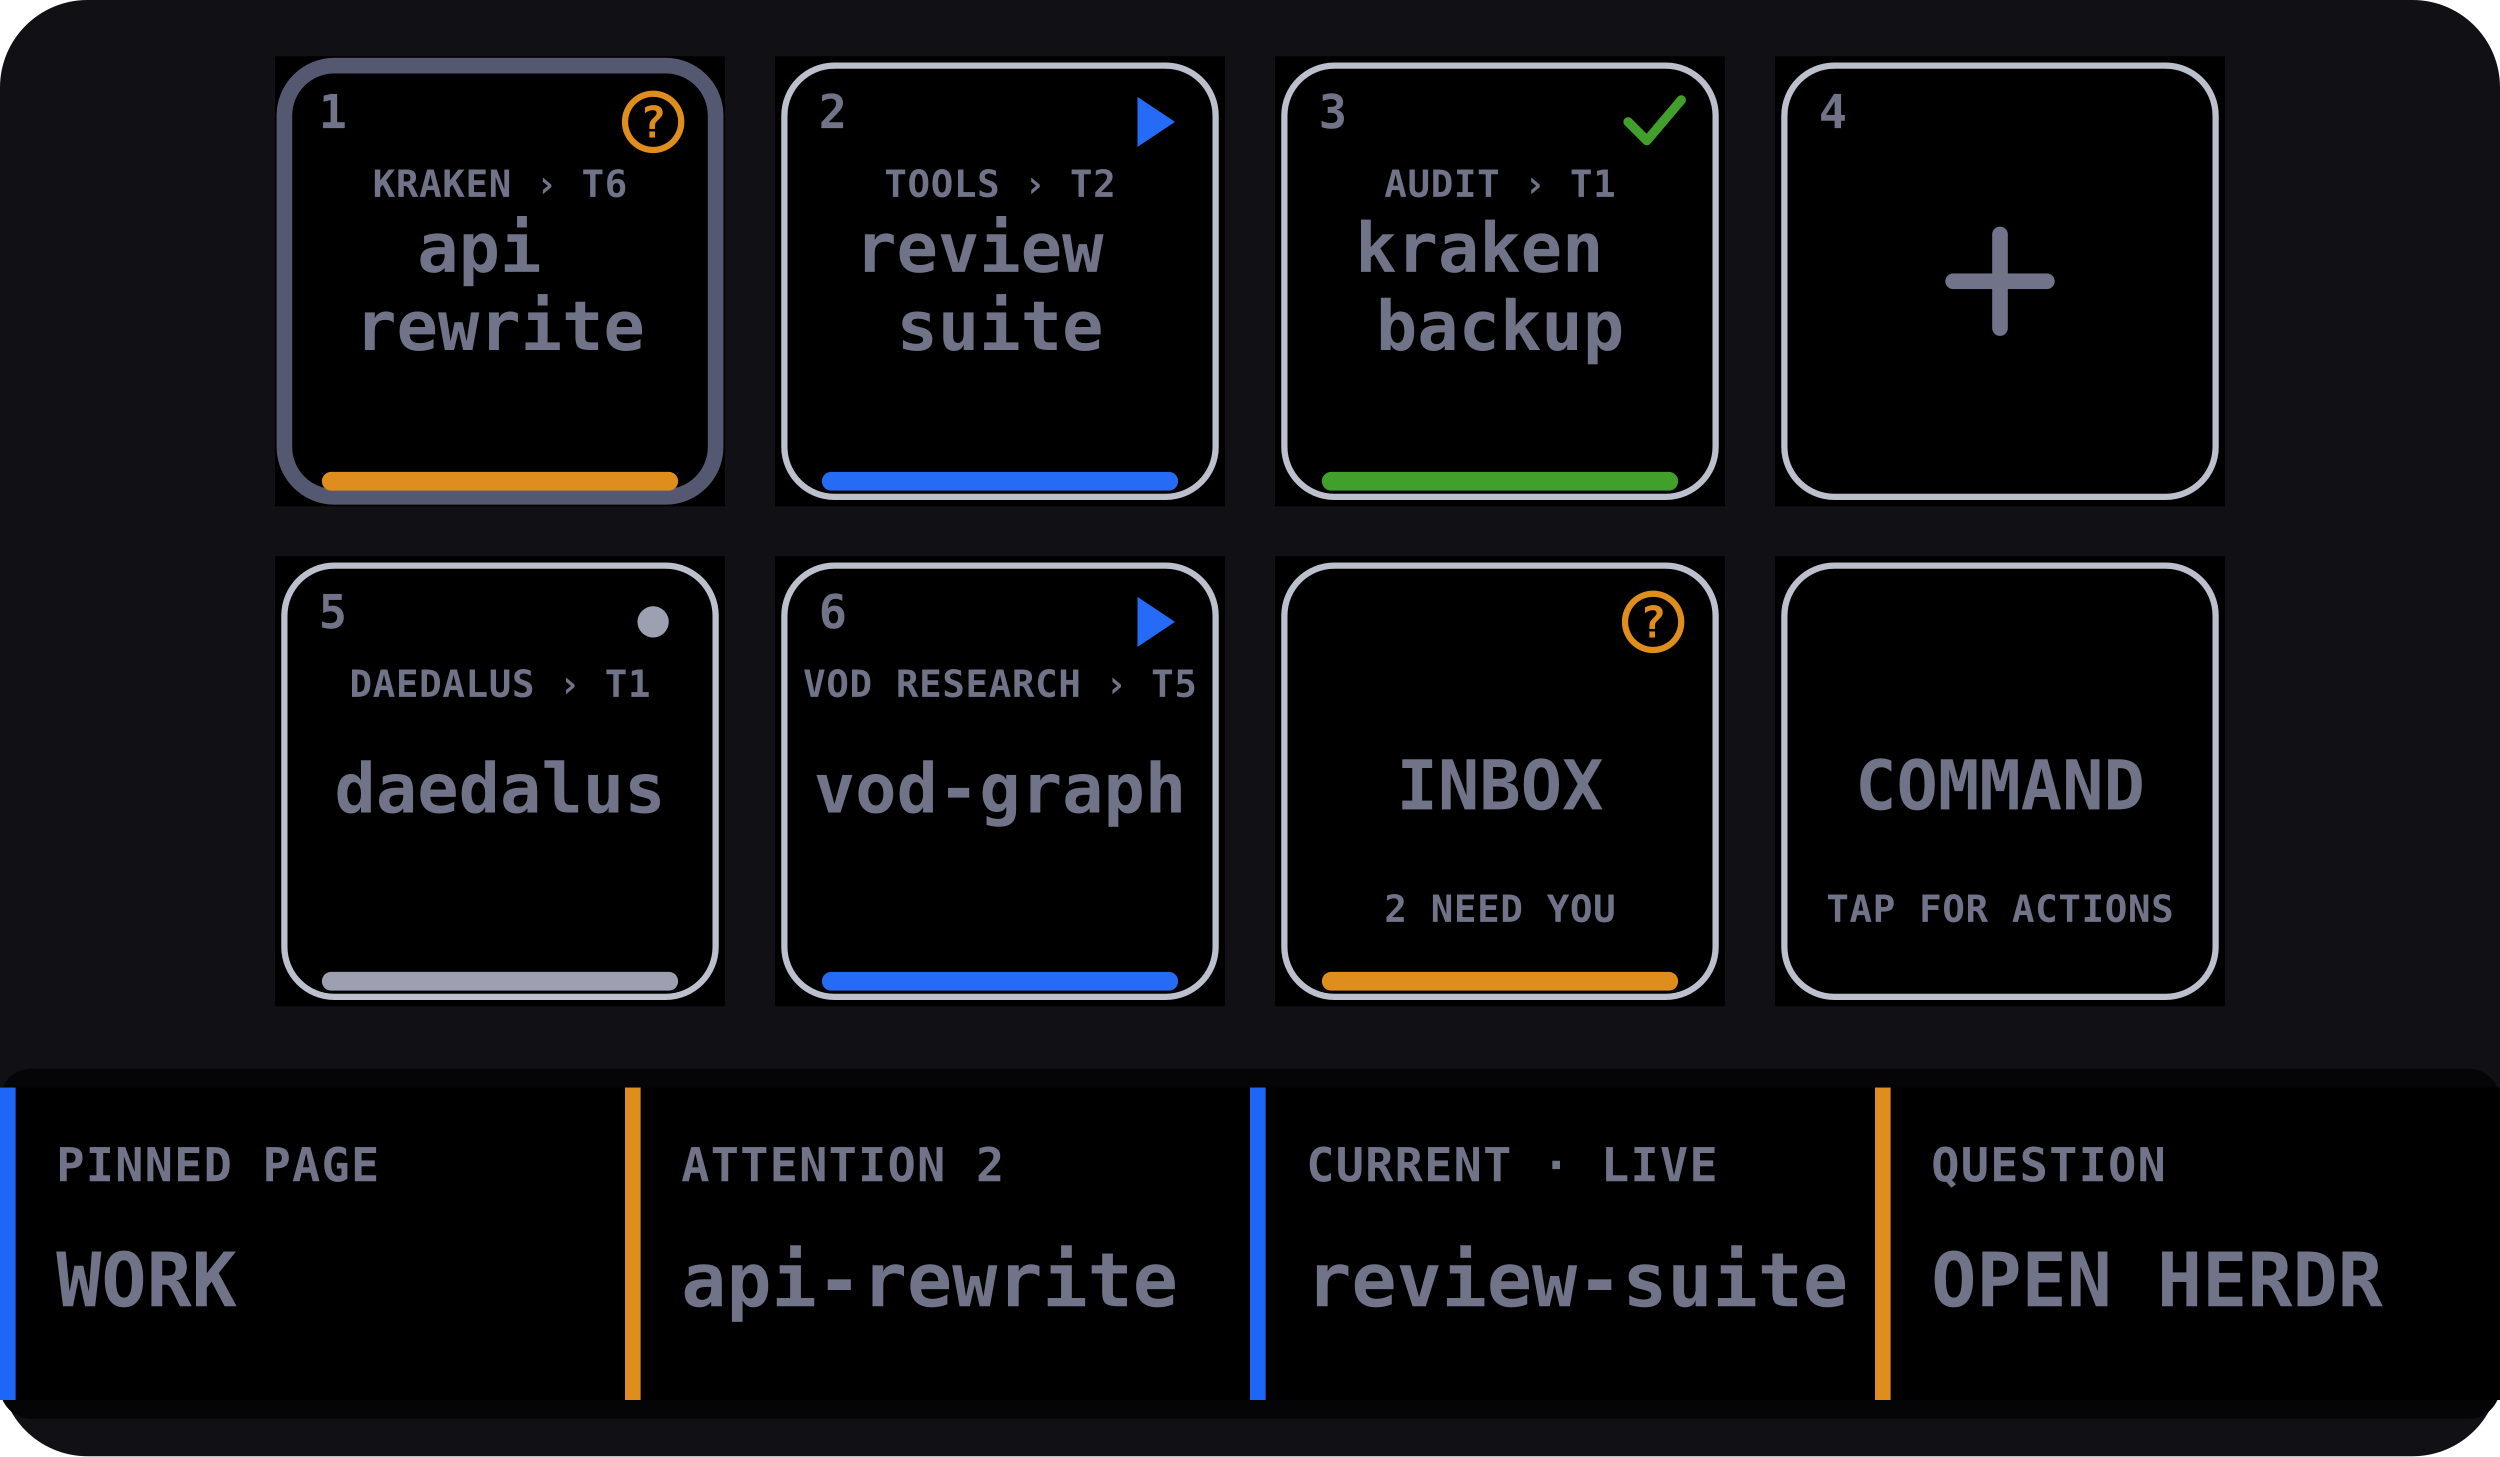
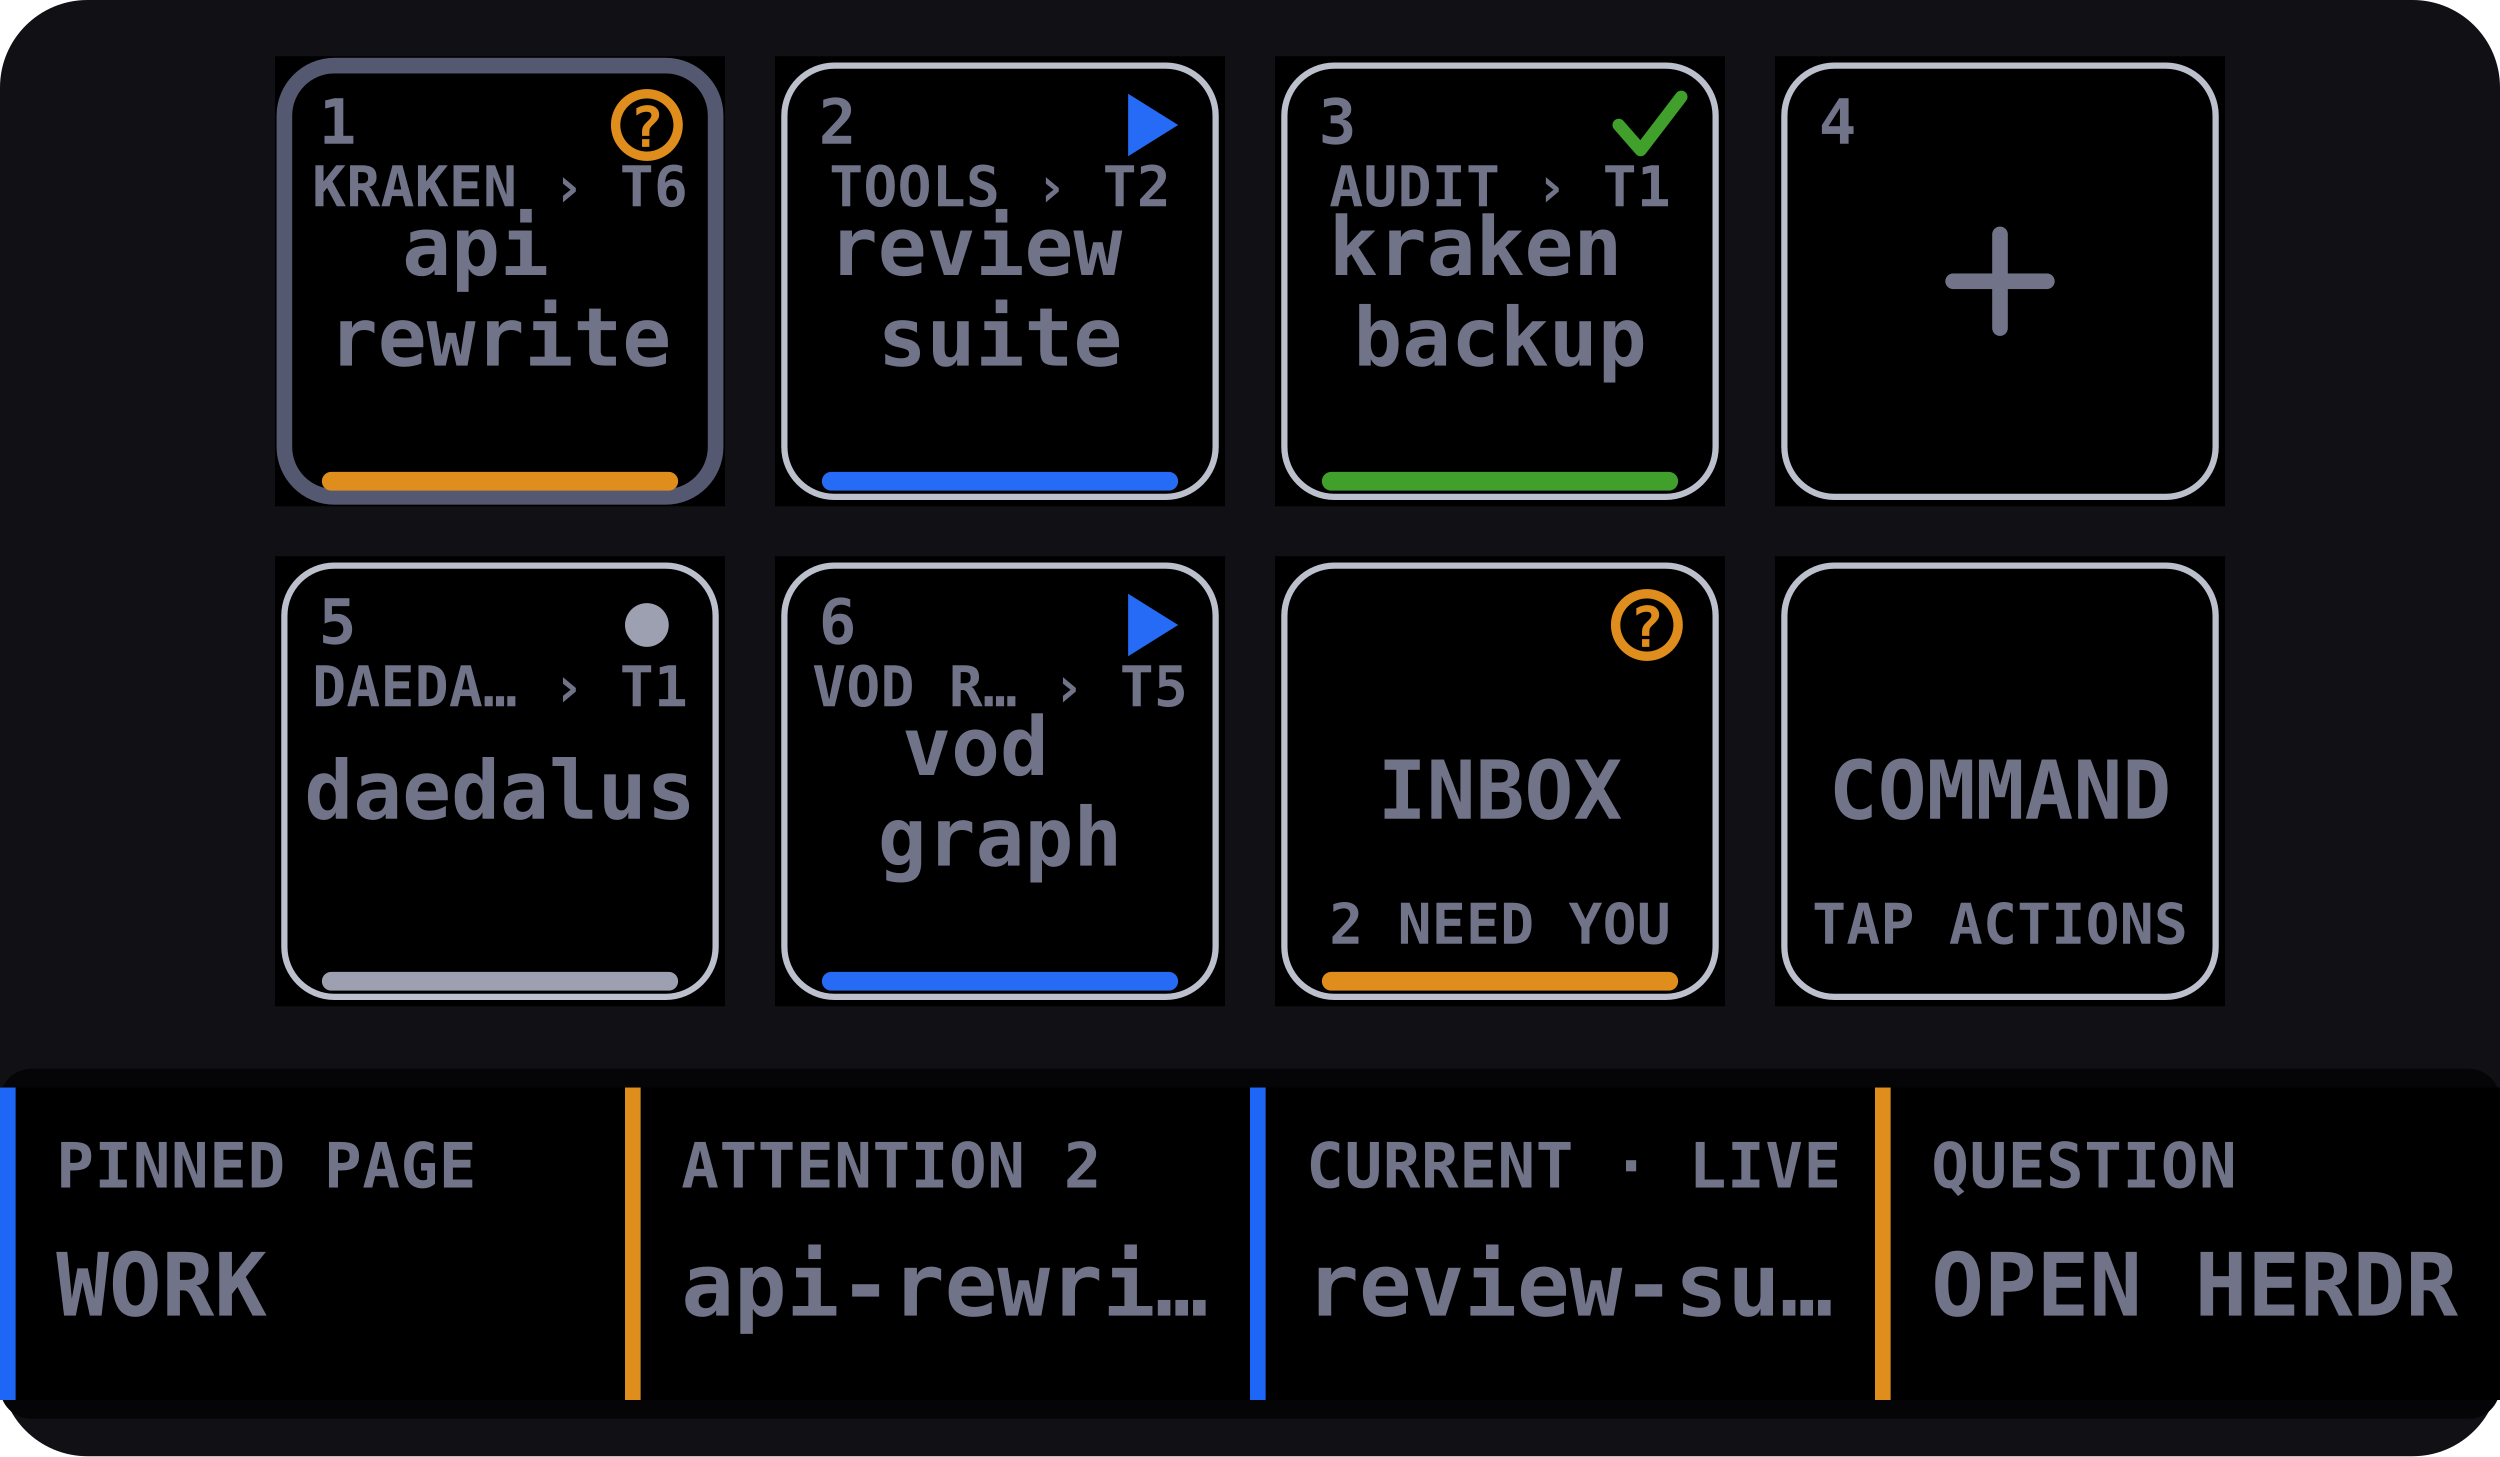
<svg xmlns="http://www.w3.org/2000/svg" width="800" height="466" viewBox="0 0 800 466">
  <rect width="800" height="466" rx="28" fill="#101015" />
  <svg x="88" y="18" width="144" height="144" viewBox="0 0 144 144">
-     <style>.label{font:700 22px Consolas,'Cascadia Mono',monospace;fill:rgb(113 115 136);text-anchor:middle}.meta{font:700 15px Consolas,'Cascadia Mono',monospace;fill:rgb(113 116 137)}.context,.detail{font:700 12px Consolas,'Cascadia Mono',monospace;fill:rgb(113 116 137);text-anchor:middle;letter-spacing:.2px}</style>
+     <style>.label{font:700 26px Consolas,'Cascadia Mono',monospace;fill:rgb(113 115 136);text-anchor:middle}.meta{font:700 20px Consolas,'Cascadia Mono',monospace;fill:rgb(113 116 137)}.context,.detail{font:700 18px Consolas,'Cascadia Mono',monospace;fill:rgb(113 116 137);text-anchor:middle;letter-spacing:.1px}</style>
    <rect width="144" height="144" fill="#000000" />
    <rect x="3" y="3" width="138" height="138" rx="16" fill="none" stroke="rgb(85 88 113)" stroke-width="5" />
-     <text x="14" y="23" class="meta">1</text>
-     <circle cx="121" cy="21" r="9" fill="none" stroke="rgb(223 142 29)" stroke-width="2" />
-     <text x="121" y="26" text-anchor="middle" font-family="Consolas,monospace" font-size="14" font-weight="700" fill="rgb(223 142 29)">?</text>
-     <text x="72" y="45" class="context">KRAKEN › T6</text>
-     <text x="72" y="69" class="label">
+     <text x="14" y="28" class="meta">1</text>
+     <circle cx="119" cy="22" r="10" fill="none" stroke="rgb(223 142 29)" stroke-width="3" />
+     <text x="119" y="29" text-anchor="middle" font-family="Consolas,monospace" font-size="18" font-weight="700" fill="rgb(223 142 29)">?</text>
+     <text x="72" y="48" class="context">KRAKEN › T6</text>
+     <text x="72" y="70" class="label">
      <tspan x="72" dy="0">api</tspan>
-       <tspan x="72" dy="25">rewrite</tspan>
+       <tspan x="72" dy="29">rewrite</tspan>
    </text>
    <path d="M18 136H126" stroke="rgb(223 142 29)" stroke-width="6" stroke-linecap="round" />
  </svg>
  <svg x="248" y="18" width="144" height="144" viewBox="0 0 144 144">
-     <style>.label{font:700 22px Consolas,'Cascadia Mono',monospace;fill:rgb(113 115 136);text-anchor:middle}.meta{font:700 15px Consolas,'Cascadia Mono',monospace;fill:rgb(113 116 137)}.context,.detail{font:700 12px Consolas,'Cascadia Mono',monospace;fill:rgb(113 116 137);text-anchor:middle;letter-spacing:.2px}</style>
+     <style>.label{font:700 26px Consolas,'Cascadia Mono',monospace;fill:rgb(113 115 136);text-anchor:middle}.meta{font:700 20px Consolas,'Cascadia Mono',monospace;fill:rgb(113 116 137)}.context,.detail{font:700 18px Consolas,'Cascadia Mono',monospace;fill:rgb(113 116 137);text-anchor:middle;letter-spacing:.1px}</style>
    <rect width="144" height="144" fill="#000000" />
    <rect x="3" y="3" width="138" height="138" rx="16" fill="none" stroke="rgb(188 192 204)" stroke-width="2" />
-     <text x="14" y="23" class="meta">2</text>
-     <path d="M116 13L128 21L116 29Z" fill="rgb(37 107 245)" />
-     <text x="72" y="45" class="context">TOOLS › T2</text>
-     <text x="72" y="69" class="label">
+     <text x="14" y="28" class="meta">2</text>
+     <path d="M113 12L129 22L113 32Z" fill="rgb(37 107 245)" />
+     <text x="72" y="48" class="context">TOOLS › T2</text>
+     <text x="72" y="70" class="label">
      <tspan x="72" dy="0">review</tspan>
-       <tspan x="72" dy="25">suite</tspan>
+       <tspan x="72" dy="29">suite</tspan>
    </text>
    <path d="M18 136H126" stroke="rgb(37 107 245)" stroke-width="6" stroke-linecap="round" />
  </svg>
  <svg x="408" y="18" width="144" height="144" viewBox="0 0 144 144">
-     <style>.label{font:700 22px Consolas,'Cascadia Mono',monospace;fill:rgb(113 115 136);text-anchor:middle}.meta{font:700 15px Consolas,'Cascadia Mono',monospace;fill:rgb(113 116 137)}.context,.detail{font:700 12px Consolas,'Cascadia Mono',monospace;fill:rgb(113 116 137);text-anchor:middle;letter-spacing:.2px}</style>
+     <style>.label{font:700 26px Consolas,'Cascadia Mono',monospace;fill:rgb(113 115 136);text-anchor:middle}.meta{font:700 20px Consolas,'Cascadia Mono',monospace;fill:rgb(113 116 137)}.context,.detail{font:700 18px Consolas,'Cascadia Mono',monospace;fill:rgb(113 116 137);text-anchor:middle;letter-spacing:.1px}</style>
    <rect width="144" height="144" fill="#000000" />
    <rect x="3" y="3" width="138" height="138" rx="16" fill="none" stroke="rgb(188 192 204)" stroke-width="2" />
-     <text x="14" y="23" class="meta">3</text>
-     <path d="M113 21L119 27L130 14" fill="none" stroke="rgb(64 160 43)" stroke-width="3" stroke-linecap="round" stroke-linejoin="round" />
-     <text x="72" y="45" class="context">AUDIT › T1</text>
-     <text x="72" y="69" class="label">
+     <text x="14" y="28" class="meta">3</text>
+     <path d="M110 22L117 30L130 13" fill="none" stroke="rgb(64 160 43)" stroke-width="4" stroke-linecap="round" stroke-linejoin="round" />
+     <text x="72" y="48" class="context">AUDIT › T1</text>
+     <text x="72" y="70" class="label">
      <tspan x="72" dy="0">kraken</tspan>
-       <tspan x="72" dy="25">backup</tspan>
+       <tspan x="72" dy="29">backup</tspan>
    </text>
    <path d="M18 136H126" stroke="rgb(64 160 43)" stroke-width="6" stroke-linecap="round" />
  </svg>
  <svg x="568" y="18" width="144" height="144" viewBox="0 0 144 144">
-     <style>.label{font:700 22px Consolas,'Cascadia Mono',monospace;fill:rgb(113 115 136);text-anchor:middle}.meta{font:700 15px Consolas,'Cascadia Mono',monospace;fill:rgb(113 116 137)}.context,.detail{font:700 12px Consolas,'Cascadia Mono',monospace;fill:rgb(113 116 137);text-anchor:middle;letter-spacing:.2px}</style>
+     <style>.label{font:700 26px Consolas,'Cascadia Mono',monospace;fill:rgb(113 115 136);text-anchor:middle}.meta{font:700 20px Consolas,'Cascadia Mono',monospace;fill:rgb(113 116 137)}.context,.detail{font:700 18px Consolas,'Cascadia Mono',monospace;fill:rgb(113 116 137);text-anchor:middle;letter-spacing:.1px}</style>
    <rect width="144" height="144" fill="#000000" />
    <rect x="3" y="3" width="138" height="138" rx="16" fill="none" stroke="rgb(188 192 204)" stroke-width="2" />
-     <text x="14" y="23" class="meta">4</text>
+     <text x="14" y="28" class="meta">4</text>
    <path d="M57 72H87M72 57V87" stroke="rgb(113 116 137)" stroke-width="5" stroke-linecap="round" />
  </svg>
  <svg x="88" y="178" width="144" height="144" viewBox="0 0 144 144">
-     <style>.label{font:700 22px Consolas,'Cascadia Mono',monospace;fill:rgb(113 115 136);text-anchor:middle}.meta{font:700 15px Consolas,'Cascadia Mono',monospace;fill:rgb(113 116 137)}.context,.detail{font:700 12px Consolas,'Cascadia Mono',monospace;fill:rgb(113 116 137);text-anchor:middle;letter-spacing:.2px}</style>
+     <style>.label{font:700 26px Consolas,'Cascadia Mono',monospace;fill:rgb(113 115 136);text-anchor:middle}.meta{font:700 20px Consolas,'Cascadia Mono',monospace;fill:rgb(113 116 137)}.context,.detail{font:700 18px Consolas,'Cascadia Mono',monospace;fill:rgb(113 116 137);text-anchor:middle;letter-spacing:.1px}</style>
    <rect width="144" height="144" fill="#000000" />
    <rect x="3" y="3" width="138" height="138" rx="16" fill="none" stroke="rgb(188 192 204)" stroke-width="2" />
-     <text x="14" y="23" class="meta">5</text>
-     <circle cx="121" cy="21" r="5" fill="rgb(156 160 176)" />
-     <text x="72" y="45" class="context">DAEDALUS › T1</text>
-     <text x="72" y="82" class="label">
+     <text x="14" y="28" class="meta">5</text>
+     <circle cx="119" cy="22" r="7" fill="rgb(156 160 176)" />
+     <text x="72" y="48" class="context">DAEDA… › T1</text>
+     <text x="72" y="84" class="label">
      <tspan x="72" dy="0">daedalus</tspan>
    </text>
    <path d="M18 136H126" stroke="rgb(156 160 176)" stroke-width="6" stroke-linecap="round" />
  </svg>
  <svg x="248" y="178" width="144" height="144" viewBox="0 0 144 144">
-     <style>.label{font:700 22px Consolas,'Cascadia Mono',monospace;fill:rgb(113 115 136);text-anchor:middle}.meta{font:700 15px Consolas,'Cascadia Mono',monospace;fill:rgb(113 116 137)}.context,.detail{font:700 12px Consolas,'Cascadia Mono',monospace;fill:rgb(113 116 137);text-anchor:middle;letter-spacing:.2px}</style>
+     <style>.label{font:700 26px Consolas,'Cascadia Mono',monospace;fill:rgb(113 115 136);text-anchor:middle}.meta{font:700 20px Consolas,'Cascadia Mono',monospace;fill:rgb(113 116 137)}.context,.detail{font:700 18px Consolas,'Cascadia Mono',monospace;fill:rgb(113 116 137);text-anchor:middle;letter-spacing:.1px}</style>
    <rect width="144" height="144" fill="#000000" />
    <rect x="3" y="3" width="138" height="138" rx="16" fill="none" stroke="rgb(188 192 204)" stroke-width="2" />
-     <text x="14" y="23" class="meta">6</text>
-     <path d="M116 13L128 21L116 29Z" fill="rgb(37 107 245)" />
-     <text x="72" y="45" class="context">VOD RESEARCH › T5</text>
-     <text x="72" y="82" class="label">
-       <tspan x="72" dy="0">vod-graph</tspan>
+     <text x="14" y="28" class="meta">6</text>
+     <path d="M113 12L129 22L113 32Z" fill="rgb(37 107 245)" />
+     <text x="72" y="48" class="context">VOD R… › T5</text>
+     <text x="72" y="70" class="label">
+       <tspan x="72" dy="0">vod</tspan>
+       <tspan x="72" dy="29">graph</tspan>
    </text>
    <path d="M18 136H126" stroke="rgb(37 107 245)" stroke-width="6" stroke-linecap="round" />
  </svg>
  <svg x="408" y="178" width="144" height="144" viewBox="0 0 144 144">
-     <style>.label{font:700 22px Consolas,'Cascadia Mono',monospace;fill:rgb(113 115 136);text-anchor:middle}.meta{font:700 15px Consolas,'Cascadia Mono',monospace;fill:rgb(113 116 137)}.context,.detail{font:700 12px Consolas,'Cascadia Mono',monospace;fill:rgb(113 116 137);text-anchor:middle;letter-spacing:.2px}</style>
+     <style>.label{font:700 26px Consolas,'Cascadia Mono',monospace;fill:rgb(113 115 136);text-anchor:middle}.meta{font:700 20px Consolas,'Cascadia Mono',monospace;fill:rgb(113 116 137)}.context,.detail{font:700 18px Consolas,'Cascadia Mono',monospace;fill:rgb(113 116 137);text-anchor:middle;letter-spacing:.1px}</style>
    <rect width="144" height="144" fill="#000000" />
    <rect x="3" y="3" width="138" height="138" rx="16" fill="none" stroke="rgb(188 192 204)" stroke-width="2" />
-     <circle cx="121" cy="21" r="9" fill="none" stroke="rgb(223 142 29)" stroke-width="2" />
-     <text x="121" y="26" text-anchor="middle" font-family="Consolas,monospace" font-size="14" font-weight="700" fill="rgb(223 142 29)">?</text>
-     <text x="72" y="81" class="label">
+     <circle cx="119" cy="22" r="10" fill="none" stroke="rgb(223 142 29)" stroke-width="3" />
+     <text x="119" y="29" text-anchor="middle" font-family="Consolas,monospace" font-size="18" font-weight="700" fill="rgb(223 142 29)">?</text>
+     <text x="72" y="84" class="label">
      <tspan x="72" dy="0">INBOX</tspan>
    </text>
-     <text x="72" y="117" class="detail">2 NEED YOU</text>
+     <text x="72" y="124" class="detail">2 NEED YOU</text>
    <path d="M18 136H126" stroke="rgb(223 142 29)" stroke-width="6" stroke-linecap="round" />
  </svg>
  <svg x="568" y="178" width="144" height="144" viewBox="0 0 144 144">
-     <style>.label{font:700 22px Consolas,'Cascadia Mono',monospace;fill:rgb(113 115 136);text-anchor:middle}.meta{font:700 15px Consolas,'Cascadia Mono',monospace;fill:rgb(113 116 137)}.context,.detail{font:700 12px Consolas,'Cascadia Mono',monospace;fill:rgb(113 116 137);text-anchor:middle;letter-spacing:.2px}</style>
+     <style>.label{font:700 26px Consolas,'Cascadia Mono',monospace;fill:rgb(113 115 136);text-anchor:middle}.meta{font:700 20px Consolas,'Cascadia Mono',monospace;fill:rgb(113 116 137)}.context,.detail{font:700 18px Consolas,'Cascadia Mono',monospace;fill:rgb(113 116 137);text-anchor:middle;letter-spacing:.1px}</style>
    <rect width="144" height="144" fill="#000000" />
    <rect x="3" y="3" width="138" height="138" rx="16" fill="none" stroke="rgb(188 192 204)" stroke-width="2" />
-     <text x="72" y="81" class="label">
+     <text x="72" y="84" class="label">
      <tspan x="72" dy="0">COMMAND</tspan>
    </text>
-     <text x="72" y="117" class="detail">TAP FOR ACTIONS</text>
+     <text x="72" y="124" class="detail">TAP ACTIONS</text>
  </svg>
  <rect y="342" width="800" height="112" rx="10" fill="#050507" />
  <svg x="0" y="348" width="200" height="100" viewBox="0 0 200 100">
-     <style>.title{font:700 15px Consolas,'Cascadia Mono',monospace;fill:rgb(113 116 137);letter-spacing:.4px}.value{font:700 24px Consolas,'Cascadia Mono',monospace;fill:rgb(113 115 136)}</style>
+     <style>.title{font:700 20px Consolas,'Cascadia Mono',monospace;fill:rgb(113 116 137);letter-spacing:.2px}.value{font:700 28px Consolas,'Cascadia Mono',monospace;fill:rgb(113 115 136)}</style>
    <rect width="200" height="100" fill="#000000" />
    <rect x="0" y="0" width="5" height="100" fill="rgb(30 102 245)" />
-     <text x="18" y="30" class="title">PINNED PAGE</text>
-     <text x="18" y="70" class="value">WORK</text>
+     <text x="18" y="32" class="title">PINNED PAGE</text>
+     <text x="18" y="73" class="value">WORK</text>
  </svg>
  <svg x="200" y="348" width="200" height="100" viewBox="0 0 200 100">
-     <style>.title{font:700 15px Consolas,'Cascadia Mono',monospace;fill:rgb(113 116 137);letter-spacing:.4px}.value{font:700 24px Consolas,'Cascadia Mono',monospace;fill:rgb(113 115 136)}</style>
+     <style>.title{font:700 20px Consolas,'Cascadia Mono',monospace;fill:rgb(113 116 137);letter-spacing:.2px}.value{font:700 28px Consolas,'Cascadia Mono',monospace;fill:rgb(113 115 136)}</style>
    <rect width="200" height="100" fill="#000000" />
    <rect x="0" y="0" width="5" height="100" fill="rgb(223 142 29)" />
-     <text x="18" y="30" class="title">ATTENTION 2</text>
-     <text x="18" y="70" class="value">api-rewrite</text>
+     <text x="18" y="32" class="title">ATTENTION 2</text>
+     <text x="18" y="73" class="value">api-rewri…</text>
  </svg>
  <svg x="400" y="348" width="200" height="100" viewBox="0 0 200 100">
-     <style>.title{font:700 15px Consolas,'Cascadia Mono',monospace;fill:rgb(113 116 137);letter-spacing:.4px}.value{font:700 24px Consolas,'Cascadia Mono',monospace;fill:rgb(113 115 136)}</style>
+     <style>.title{font:700 20px Consolas,'Cascadia Mono',monospace;fill:rgb(113 116 137);letter-spacing:.2px}.value{font:700 28px Consolas,'Cascadia Mono',monospace;fill:rgb(113 115 136)}</style>
    <rect width="200" height="100" fill="#000000" />
    <rect x="0" y="0" width="5" height="100" fill="rgb(30 102 245)" />
-     <text x="18" y="30" class="title">CURRENT · LIVE</text>
-     <text x="18" y="70" class="value">review-suite</text>
+     <text x="18" y="32" class="title">CURRENT · LIVE</text>
+     <text x="18" y="73" class="value">review-su…</text>
  </svg>
  <svg x="600" y="348" width="200" height="100" viewBox="0 0 200 100">
-     <style>.title{font:700 15px Consolas,'Cascadia Mono',monospace;fill:rgb(113 116 137);letter-spacing:.4px}.value{font:700 24px Consolas,'Cascadia Mono',monospace;fill:rgb(113 115 136)}</style>
+     <style>.title{font:700 20px Consolas,'Cascadia Mono',monospace;fill:rgb(113 116 137);letter-spacing:.2px}.value{font:700 28px Consolas,'Cascadia Mono',monospace;fill:rgb(113 115 136)}</style>
    <rect width="200" height="100" fill="#000000" />
    <rect x="0" y="0" width="5" height="100" fill="rgb(223 142 29)" />
-     <text x="18" y="30" class="title">QUESTION</text>
-     <text x="18" y="70" class="value">OPEN HERDR</text>
+     <text x="18" y="32" class="title">QUESTION</text>
+     <text x="18" y="73" class="value">OPEN HERDR</text>
  </svg>
</svg>
